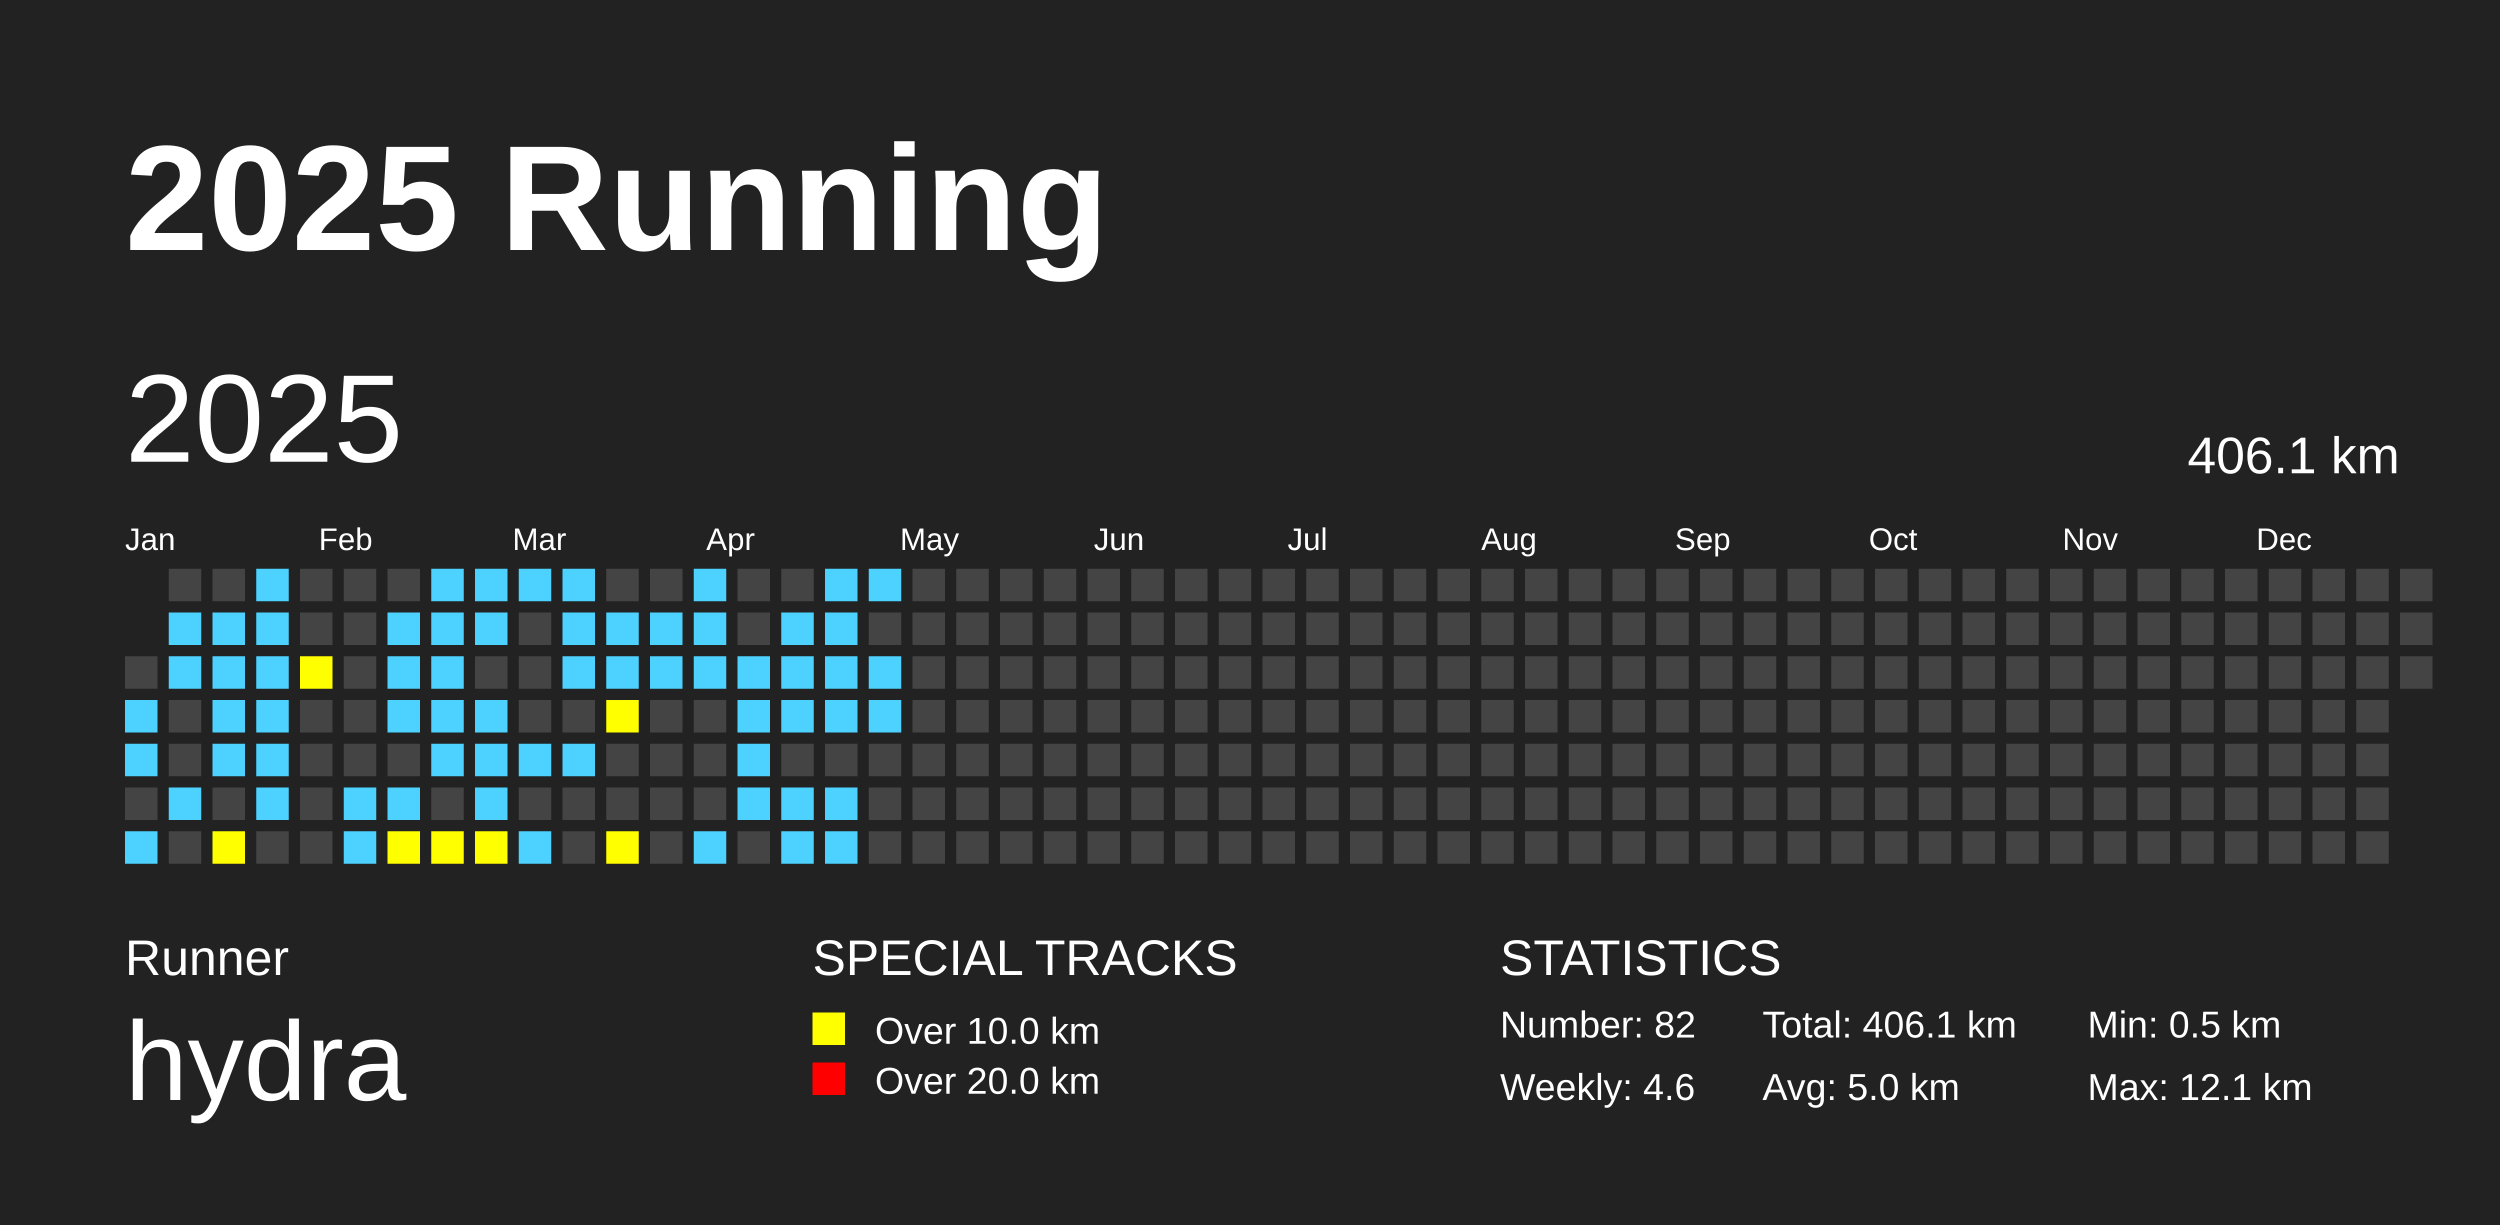
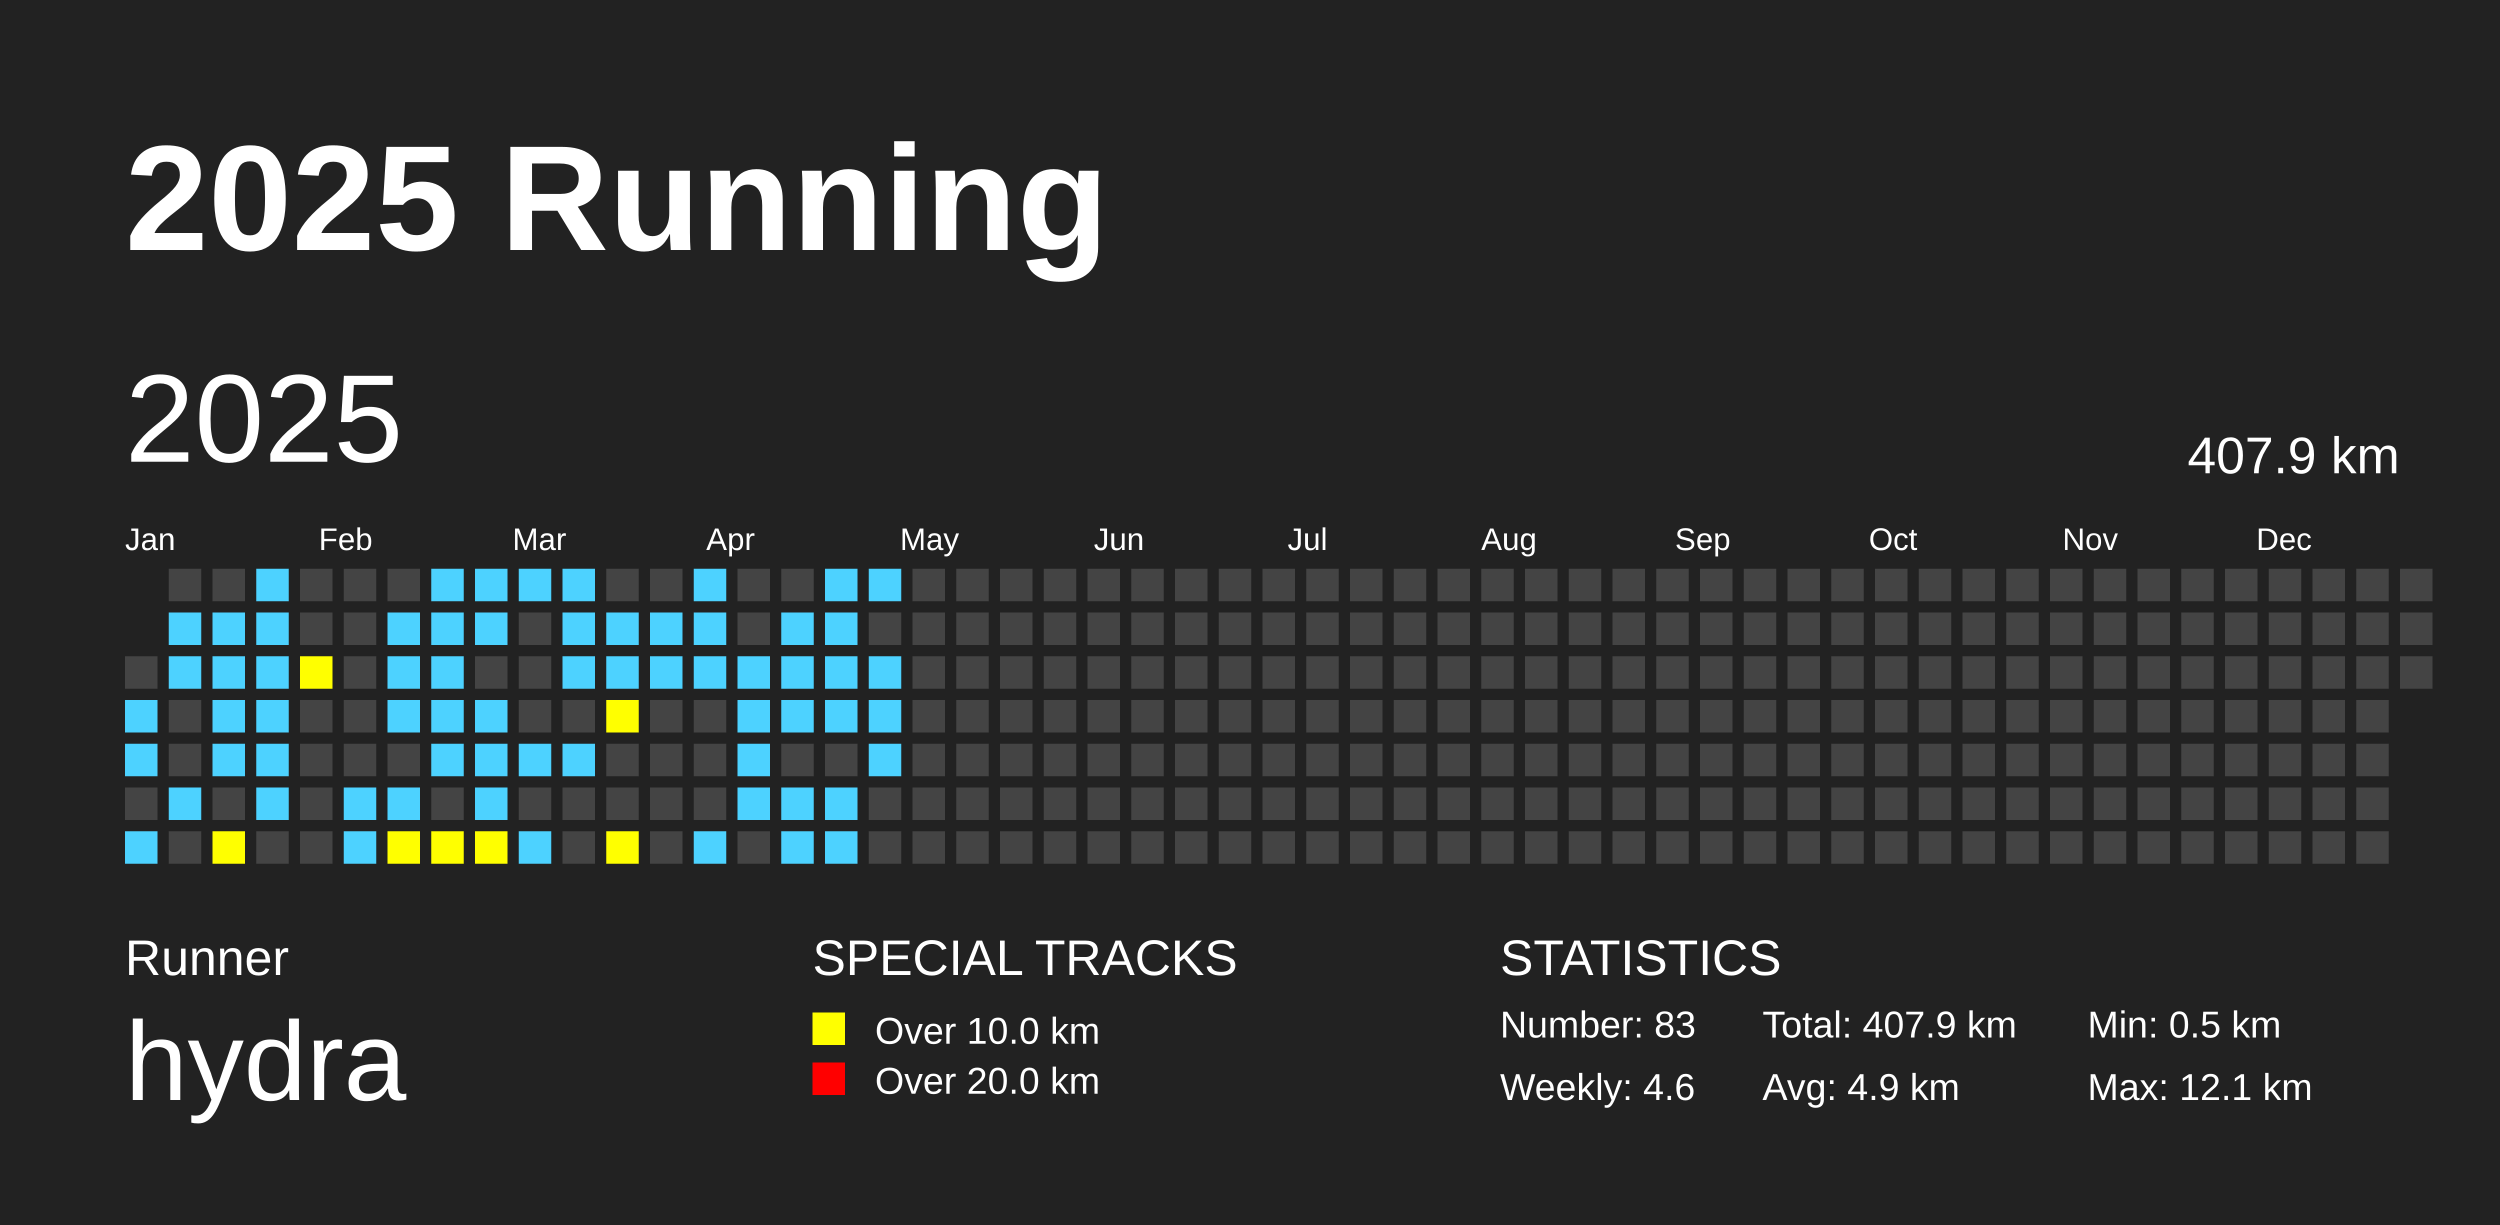
<svg xmlns="http://www.w3.org/2000/svg" baseProfile="full" height="98mm" version="1.1" viewBox="0,0,200,98" width="200mm">
  <defs />
  <rect fill="#222222" height="98" width="200" x="0" y="0" />
  <text fill="#FFFFFF" style="font-size:12px; font-family:Arial; font-weight:bold;" x="10" y="20">2025 Running</text>
  <text fill="#FFFFFF" style="font-size:4px; font-family:Arial" x="10" y="78">Runner</text>
  <text fill="#FFFFFF" style="font-size:9px; font-family:Arial" x="10" y="88">hydra</text>
  <text fill="#FFFFFF" style="font-size:4px; font-family:Arial" x="65" y="78">SPECIAL TRACKS</text>
  <rect fill="yellow" height="2.6" width="2.6" x="65" y="81" />
  <text fill="#FFFFFF" style="font-size:3px; font-family:Arial" x="70" y="83.5">Over 10.0 km</text>
  <rect fill="red" height="2.6" width="2.6" x="65" y="85" />
  <text fill="#FFFFFF" style="font-size:3px; font-family:Arial" x="70" y="87.5">Over 20.0 km</text>
  <text fill="#FFFFFF" style="font-size:4px; font-family:Arial" x="120" y="78">STATISTICS</text>
-   <text fill="#FFFFFF" style="font-size:3px; font-family:Arial" x="120" y="83">Number: 82</text>
+   <text fill="#FFFFFF" style="font-size:3px; font-family:Arial" x="120" y="83">Number: 83</text>
  <text fill="#FFFFFF" style="font-size:3px; font-family:Arial" x="120" y="88">Weekly: 4.6</text>
-   <text fill="#FFFFFF" style="font-size:3px; font-family:Arial" x="141" y="83">Total: 406.1 km</text>
-   <text fill="#FFFFFF" style="font-size:3px; font-family:Arial" x="141" y="88">Avg: 5.0 km</text>
+   <text fill="#FFFFFF" style="font-size:3px; font-family:Arial" x="141" y="83">Total: 407.9 km</text>
+   <text fill="#FFFFFF" style="font-size:3px; font-family:Arial" x="141" y="88">Avg: 4.9 km</text>
  <text fill="#FFFFFF" style="font-size:3px; font-family:Arial" x="167" y="83">Min: 0.5 km</text>
  <text fill="#FFFFFF" style="font-size:3px; font-family:Arial" x="167" y="88">Max: 12.1 km</text>
  <text dominant-baseline="hanging" fill="#FFFFFF" style="font-size:10.0px; font-family:Arial;" x="10" y="30">2025</text>
-   <text dominant-baseline="hanging" fill="#FFFFFF" style="font-size:4.125px; font-family:Arial;" x="175" y="35">406.1 km</text>
+   <text dominant-baseline="hanging" fill="#FFFFFF" style="font-size:4.125px; font-family:Arial;" x="175" y="35">407.9 km</text>
  <text fill="#FFFFFF" style="font-size:2.5px; font-family:Arial" x="10.0" y="44">Jan</text>
  <text fill="#FFFFFF" style="font-size:2.5px; font-family:Arial" x="25.5" y="44">Feb</text>
  <text fill="#FFFFFF" style="font-size:2.5px; font-family:Arial" x="41.0" y="44">Mar</text>
  <text fill="#FFFFFF" style="font-size:2.5px; font-family:Arial" x="56.5" y="44">Apr</text>
  <text fill="#FFFFFF" style="font-size:2.5px; font-family:Arial" x="72.0" y="44">May</text>
  <text fill="#FFFFFF" style="font-size:2.5px; font-family:Arial" x="87.5" y="44">Jun</text>
  <text fill="#FFFFFF" style="font-size:2.5px; font-family:Arial" x="103.0" y="44">Jul</text>
  <text fill="#FFFFFF" style="font-size:2.5px; font-family:Arial" x="118.5" y="44">Aug</text>
  <text fill="#FFFFFF" style="font-size:2.5px; font-family:Arial" x="134.0" y="44">Sep</text>
  <text fill="#FFFFFF" style="font-size:2.5px; font-family:Arial" x="149.5" y="44">Oct</text>
  <text fill="#FFFFFF" style="font-size:2.5px; font-family:Arial" x="165.0" y="44">Nov</text>
  <text fill="#FFFFFF" style="font-size:2.5px; font-family:Arial" x="180.5" y="44">Dec</text>
  <rect fill="#444444" height="2.6" width="2.6" x="10.0" y="52.5" />
  <rect fill="#4DD2FF" height="2.6" width="2.6" x="10.0" y="56.0" />
  <rect fill="#4DD2FF" height="2.6" width="2.6" x="10.0" y="59.5" />
  <rect fill="#444444" height="2.6" width="2.6" x="10.0" y="63.0" />
  <rect fill="#4DD2FF" height="2.6" width="2.6" x="10.0" y="66.5" />
  <rect fill="#444444" height="2.6" width="2.6" x="13.5" y="45.5" />
  <rect fill="#4DD2FF" height="2.6" width="2.6" x="13.5" y="49.0" />
  <rect fill="#4DD2FF" height="2.6" width="2.6" x="13.5" y="52.5" />
  <rect fill="#444444" height="2.6" width="2.6" x="13.5" y="56.0" />
  <rect fill="#444444" height="2.6" width="2.6" x="13.5" y="59.5" />
  <rect fill="#4DD2FF" height="2.6" width="2.6" x="13.5" y="63.0" />
  <rect fill="#444444" height="2.6" width="2.6" x="13.5" y="66.5" />
  <rect fill="#444444" height="2.6" width="2.6" x="17.0" y="45.5" />
  <rect fill="#4DD2FF" height="2.6" width="2.6" x="17.0" y="49.0" />
  <rect fill="#4DD2FF" height="2.6" width="2.6" x="17.0" y="52.5" />
  <rect fill="#4DD2FF" height="2.6" width="2.6" x="17.0" y="56.0" />
  <rect fill="#4DD2FF" height="2.6" width="2.6" x="17.0" y="59.5" />
  <rect fill="#444444" height="2.6" width="2.6" x="17.0" y="63.0" />
  <rect fill="yellow" height="2.6" width="2.6" x="17.0" y="66.5" />
  <rect fill="#4DD2FF" height="2.6" width="2.6" x="20.5" y="45.5" />
  <rect fill="#4DD2FF" height="2.6" width="2.6" x="20.5" y="49.0" />
  <rect fill="#4DD2FF" height="2.6" width="2.6" x="20.5" y="52.5" />
  <rect fill="#4DD2FF" height="2.6" width="2.6" x="20.5" y="56.0" />
  <rect fill="#4DD2FF" height="2.6" width="2.6" x="20.5" y="59.5" />
  <rect fill="#4DD2FF" height="2.6" width="2.6" x="20.5" y="63.0" />
  <rect fill="#444444" height="2.6" width="2.6" x="20.5" y="66.5" />
  <rect fill="#444444" height="2.6" width="2.6" x="24.0" y="45.5" />
  <rect fill="#444444" height="2.6" width="2.6" x="24.0" y="49.0" />
  <rect fill="yellow" height="2.6" width="2.6" x="24.0" y="52.5" />
  <rect fill="#444444" height="2.6" width="2.6" x="24.0" y="56.0" />
  <rect fill="#444444" height="2.6" width="2.6" x="24.0" y="59.5" />
  <rect fill="#444444" height="2.6" width="2.6" x="24.0" y="63.0" />
  <rect fill="#444444" height="2.6" width="2.6" x="24.0" y="66.5" />
  <rect fill="#444444" height="2.6" width="2.6" x="27.5" y="45.5" />
  <rect fill="#444444" height="2.6" width="2.6" x="27.5" y="49.0" />
  <rect fill="#444444" height="2.6" width="2.6" x="27.5" y="52.5" />
  <rect fill="#444444" height="2.6" width="2.6" x="27.5" y="56.0" />
  <rect fill="#444444" height="2.6" width="2.6" x="27.5" y="59.5" />
  <rect fill="#4DD2FF" height="2.6" width="2.6" x="27.5" y="63.0" />
  <rect fill="#4DD2FF" height="2.6" width="2.6" x="27.5" y="66.5" />
  <rect fill="#444444" height="2.6" width="2.6" x="31.0" y="45.5" />
  <rect fill="#4DD2FF" height="2.6" width="2.6" x="31.0" y="49.0" />
  <rect fill="#4DD2FF" height="2.6" width="2.6" x="31.0" y="52.5" />
  <rect fill="#4DD2FF" height="2.6" width="2.6" x="31.0" y="56.0" />
  <rect fill="#444444" height="2.6" width="2.6" x="31.0" y="59.5" />
  <rect fill="#4DD2FF" height="2.6" width="2.6" x="31.0" y="63.0" />
  <rect fill="yellow" height="2.6" width="2.6" x="31.0" y="66.5" />
  <rect fill="#4DD2FF" height="2.6" width="2.6" x="34.5" y="45.5" />
  <rect fill="#4DD2FF" height="2.6" width="2.6" x="34.5" y="49.0" />
  <rect fill="#4DD2FF" height="2.6" width="2.6" x="34.5" y="52.5" />
  <rect fill="#4DD2FF" height="2.6" width="2.6" x="34.5" y="56.0" />
  <rect fill="#4DD2FF" height="2.6" width="2.6" x="34.5" y="59.5" />
  <rect fill="#444444" height="2.6" width="2.6" x="34.5" y="63.0" />
  <rect fill="yellow" height="2.6" width="2.6" x="34.5" y="66.5" />
  <rect fill="#4DD2FF" height="2.6" width="2.6" x="38.0" y="45.5" />
  <rect fill="#4DD2FF" height="2.6" width="2.6" x="38.0" y="49.0" />
  <rect fill="#444444" height="2.6" width="2.6" x="38.0" y="52.5" />
  <rect fill="#4DD2FF" height="2.6" width="2.6" x="38.0" y="56.0" />
  <rect fill="#4DD2FF" height="2.6" width="2.6" x="38.0" y="59.5" />
  <rect fill="#4DD2FF" height="2.6" width="2.6" x="38.0" y="63.0" />
  <rect fill="yellow" height="2.6" width="2.6" x="38.0" y="66.5" />
  <rect fill="#4DD2FF" height="2.6" width="2.6" x="41.5" y="45.5" />
  <rect fill="#444444" height="2.6" width="2.6" x="41.5" y="49.0" />
  <rect fill="#444444" height="2.6" width="2.6" x="41.5" y="52.5" />
  <rect fill="#444444" height="2.6" width="2.6" x="41.5" y="56.0" />
  <rect fill="#4DD2FF" height="2.6" width="2.6" x="41.5" y="59.5" />
  <rect fill="#444444" height="2.6" width="2.6" x="41.5" y="63.0" />
  <rect fill="#4DD2FF" height="2.6" width="2.6" x="41.5" y="66.5" />
  <rect fill="#4DD2FF" height="2.6" width="2.6" x="45.0" y="45.5" />
  <rect fill="#4DD2FF" height="2.6" width="2.6" x="45.0" y="49.0" />
  <rect fill="#4DD2FF" height="2.6" width="2.6" x="45.0" y="52.5" />
  <rect fill="#444444" height="2.6" width="2.6" x="45.0" y="56.0" />
  <rect fill="#4DD2FF" height="2.6" width="2.6" x="45.0" y="59.5" />
  <rect fill="#444444" height="2.6" width="2.6" x="45.0" y="63.0" />
  <rect fill="#444444" height="2.6" width="2.6" x="45.0" y="66.5" />
  <rect fill="#444444" height="2.6" width="2.6" x="48.5" y="45.5" />
  <rect fill="#4DD2FF" height="2.6" width="2.6" x="48.5" y="49.0" />
  <rect fill="#4DD2FF" height="2.6" width="2.6" x="48.5" y="52.5" />
  <rect fill="yellow" height="2.6" width="2.6" x="48.5" y="56.0" />
  <rect fill="#444444" height="2.6" width="2.6" x="48.5" y="59.5" />
  <rect fill="#444444" height="2.6" width="2.6" x="48.5" y="63.0" />
  <rect fill="yellow" height="2.6" width="2.6" x="48.5" y="66.5" />
  <rect fill="#444444" height="2.6" width="2.6" x="52.0" y="45.5" />
  <rect fill="#4DD2FF" height="2.6" width="2.6" x="52.0" y="49.0" />
  <rect fill="#4DD2FF" height="2.6" width="2.6" x="52.0" y="52.5" />
  <rect fill="#444444" height="2.6" width="2.6" x="52.0" y="56.0" />
  <rect fill="#444444" height="2.6" width="2.6" x="52.0" y="59.5" />
  <rect fill="#444444" height="2.6" width="2.6" x="52.0" y="63.0" />
  <rect fill="#444444" height="2.6" width="2.6" x="52.0" y="66.5" />
  <rect fill="#4DD2FF" height="2.6" width="2.6" x="55.5" y="45.5" />
  <rect fill="#4DD2FF" height="2.6" width="2.6" x="55.5" y="49.0" />
  <rect fill="#4DD2FF" height="2.6" width="2.6" x="55.5" y="52.5" />
  <rect fill="#444444" height="2.6" width="2.6" x="55.5" y="56.0" />
  <rect fill="#444444" height="2.6" width="2.6" x="55.5" y="59.5" />
  <rect fill="#444444" height="2.6" width="2.6" x="55.5" y="63.0" />
  <rect fill="#4DD2FF" height="2.6" width="2.6" x="55.5" y="66.5" />
  <rect fill="#444444" height="2.6" width="2.6" x="59.0" y="45.5" />
  <rect fill="#444444" height="2.6" width="2.6" x="59.0" y="49.0" />
  <rect fill="#4DD2FF" height="2.6" width="2.6" x="59.0" y="52.5" />
  <rect fill="#4DD2FF" height="2.6" width="2.6" x="59.0" y="56.0" />
  <rect fill="#4DD2FF" height="2.6" width="2.6" x="59.0" y="59.5" />
  <rect fill="#4DD2FF" height="2.6" width="2.6" x="59.0" y="63.0" />
  <rect fill="#444444" height="2.6" width="2.6" x="59.0" y="66.5" />
  <rect fill="#444444" height="2.6" width="2.6" x="62.5" y="45.5" />
  <rect fill="#4DD2FF" height="2.6" width="2.6" x="62.5" y="49.0" />
  <rect fill="#4DD2FF" height="2.6" width="2.6" x="62.5" y="52.5" />
  <rect fill="#4DD2FF" height="2.6" width="2.6" x="62.5" y="56.0" />
  <rect fill="#444444" height="2.6" width="2.6" x="62.5" y="59.5" />
  <rect fill="#4DD2FF" height="2.6" width="2.6" x="62.5" y="63.0" />
  <rect fill="#4DD2FF" height="2.6" width="2.6" x="62.5" y="66.5" />
  <rect fill="#4DD2FF" height="2.6" width="2.6" x="66.0" y="45.5" />
  <rect fill="#4DD2FF" height="2.6" width="2.6" x="66.0" y="49.0" />
  <rect fill="#4DD2FF" height="2.6" width="2.6" x="66.0" y="52.5" />
  <rect fill="#4DD2FF" height="2.6" width="2.6" x="66.0" y="56.0" />
  <rect fill="#444444" height="2.6" width="2.6" x="66.0" y="59.5" />
  <rect fill="#4DD2FF" height="2.6" width="2.6" x="66.0" y="63.0" />
  <rect fill="#4DD2FF" height="2.6" width="2.6" x="66.0" y="66.5" />
  <rect fill="#4DD2FF" height="2.6" width="2.6" x="69.5" y="45.5" />
  <rect fill="#444444" height="2.6" width="2.6" x="69.5" y="49.0" />
  <rect fill="#4DD2FF" height="2.6" width="2.6" x="69.5" y="52.5" />
  <rect fill="#4DD2FF" height="2.6" width="2.6" x="69.5" y="56.0" />
-   <rect fill="#444444" height="2.6" width="2.6" x="69.5" y="59.5" />
+   <rect fill="#4DD2FF" height="2.6" width="2.6" x="69.5" y="59.5" />
  <rect fill="#444444" height="2.6" width="2.6" x="69.5" y="63.0" />
  <rect fill="#444444" height="2.6" width="2.6" x="69.5" y="66.5" />
  <rect fill="#444444" height="2.6" width="2.6" x="73.0" y="45.5" />
  <rect fill="#444444" height="2.6" width="2.6" x="73.0" y="49.0" />
  <rect fill="#444444" height="2.6" width="2.6" x="73.0" y="52.5" />
  <rect fill="#444444" height="2.6" width="2.6" x="73.0" y="56.0" />
  <rect fill="#444444" height="2.6" width="2.6" x="73.0" y="59.5" />
  <rect fill="#444444" height="2.6" width="2.6" x="73.0" y="63.0" />
  <rect fill="#444444" height="2.6" width="2.6" x="73.0" y="66.5" />
  <rect fill="#444444" height="2.6" width="2.6" x="76.5" y="45.5" />
  <rect fill="#444444" height="2.6" width="2.6" x="76.5" y="49.0" />
  <rect fill="#444444" height="2.6" width="2.6" x="76.5" y="52.5" />
  <rect fill="#444444" height="2.6" width="2.6" x="76.5" y="56.0" />
  <rect fill="#444444" height="2.6" width="2.6" x="76.5" y="59.5" />
  <rect fill="#444444" height="2.6" width="2.6" x="76.5" y="63.0" />
  <rect fill="#444444" height="2.6" width="2.6" x="76.5" y="66.5" />
  <rect fill="#444444" height="2.6" width="2.6" x="80.0" y="45.5" />
  <rect fill="#444444" height="2.6" width="2.6" x="80.0" y="49.0" />
  <rect fill="#444444" height="2.6" width="2.6" x="80.0" y="52.5" />
  <rect fill="#444444" height="2.6" width="2.6" x="80.0" y="56.0" />
  <rect fill="#444444" height="2.6" width="2.6" x="80.0" y="59.5" />
  <rect fill="#444444" height="2.6" width="2.6" x="80.0" y="63.0" />
  <rect fill="#444444" height="2.6" width="2.6" x="80.0" y="66.5" />
  <rect fill="#444444" height="2.6" width="2.6" x="83.5" y="45.5" />
  <rect fill="#444444" height="2.6" width="2.6" x="83.5" y="49.0" />
  <rect fill="#444444" height="2.6" width="2.6" x="83.5" y="52.5" />
  <rect fill="#444444" height="2.6" width="2.6" x="83.5" y="56.0" />
  <rect fill="#444444" height="2.6" width="2.6" x="83.5" y="59.5" />
  <rect fill="#444444" height="2.6" width="2.6" x="83.5" y="63.0" />
  <rect fill="#444444" height="2.6" width="2.6" x="83.5" y="66.5" />
  <rect fill="#444444" height="2.6" width="2.6" x="87.0" y="45.5" />
  <rect fill="#444444" height="2.6" width="2.6" x="87.0" y="49.0" />
  <rect fill="#444444" height="2.6" width="2.6" x="87.0" y="52.5" />
  <rect fill="#444444" height="2.6" width="2.6" x="87.0" y="56.0" />
  <rect fill="#444444" height="2.6" width="2.6" x="87.0" y="59.5" />
  <rect fill="#444444" height="2.6" width="2.6" x="87.0" y="63.0" />
  <rect fill="#444444" height="2.6" width="2.6" x="87.0" y="66.5" />
  <rect fill="#444444" height="2.6" width="2.6" x="90.5" y="45.5" />
  <rect fill="#444444" height="2.6" width="2.6" x="90.5" y="49.0" />
  <rect fill="#444444" height="2.6" width="2.6" x="90.5" y="52.5" />
  <rect fill="#444444" height="2.6" width="2.6" x="90.5" y="56.0" />
  <rect fill="#444444" height="2.6" width="2.6" x="90.5" y="59.5" />
  <rect fill="#444444" height="2.6" width="2.6" x="90.5" y="63.0" />
  <rect fill="#444444" height="2.6" width="2.6" x="90.5" y="66.5" />
  <rect fill="#444444" height="2.6" width="2.6" x="94.0" y="45.5" />
  <rect fill="#444444" height="2.6" width="2.6" x="94.0" y="49.0" />
  <rect fill="#444444" height="2.6" width="2.6" x="94.0" y="52.5" />
  <rect fill="#444444" height="2.6" width="2.6" x="94.0" y="56.0" />
  <rect fill="#444444" height="2.6" width="2.6" x="94.0" y="59.5" />
  <rect fill="#444444" height="2.6" width="2.6" x="94.0" y="63.0" />
  <rect fill="#444444" height="2.6" width="2.6" x="94.0" y="66.5" />
  <rect fill="#444444" height="2.6" width="2.6" x="97.5" y="45.5" />
  <rect fill="#444444" height="2.6" width="2.6" x="97.5" y="49.0" />
  <rect fill="#444444" height="2.6" width="2.6" x="97.5" y="52.5" />
  <rect fill="#444444" height="2.6" width="2.6" x="97.5" y="56.0" />
  <rect fill="#444444" height="2.6" width="2.6" x="97.5" y="59.5" />
  <rect fill="#444444" height="2.6" width="2.6" x="97.5" y="63.0" />
  <rect fill="#444444" height="2.6" width="2.6" x="97.5" y="66.5" />
  <rect fill="#444444" height="2.6" width="2.6" x="101.0" y="45.5" />
  <rect fill="#444444" height="2.6" width="2.6" x="101.0" y="49.0" />
  <rect fill="#444444" height="2.6" width="2.6" x="101.0" y="52.5" />
  <rect fill="#444444" height="2.6" width="2.6" x="101.0" y="56.0" />
  <rect fill="#444444" height="2.6" width="2.6" x="101.0" y="59.5" />
  <rect fill="#444444" height="2.6" width="2.6" x="101.0" y="63.0" />
  <rect fill="#444444" height="2.6" width="2.6" x="101.0" y="66.5" />
  <rect fill="#444444" height="2.6" width="2.6" x="104.5" y="45.5" />
  <rect fill="#444444" height="2.6" width="2.6" x="104.5" y="49.0" />
  <rect fill="#444444" height="2.6" width="2.6" x="104.5" y="52.5" />
  <rect fill="#444444" height="2.6" width="2.6" x="104.5" y="56.0" />
  <rect fill="#444444" height="2.6" width="2.6" x="104.5" y="59.5" />
  <rect fill="#444444" height="2.6" width="2.6" x="104.5" y="63.0" />
  <rect fill="#444444" height="2.6" width="2.6" x="104.5" y="66.5" />
  <rect fill="#444444" height="2.6" width="2.6" x="108.0" y="45.5" />
  <rect fill="#444444" height="2.6" width="2.6" x="108.0" y="49.0" />
  <rect fill="#444444" height="2.6" width="2.6" x="108.0" y="52.5" />
  <rect fill="#444444" height="2.6" width="2.6" x="108.0" y="56.0" />
  <rect fill="#444444" height="2.6" width="2.6" x="108.0" y="59.5" />
  <rect fill="#444444" height="2.6" width="2.6" x="108.0" y="63.0" />
  <rect fill="#444444" height="2.6" width="2.6" x="108.0" y="66.5" />
  <rect fill="#444444" height="2.6" width="2.6" x="111.5" y="45.5" />
  <rect fill="#444444" height="2.6" width="2.6" x="111.5" y="49.0" />
  <rect fill="#444444" height="2.6" width="2.6" x="111.5" y="52.5" />
  <rect fill="#444444" height="2.6" width="2.6" x="111.5" y="56.0" />
  <rect fill="#444444" height="2.6" width="2.6" x="111.5" y="59.5" />
  <rect fill="#444444" height="2.6" width="2.6" x="111.5" y="63.0" />
  <rect fill="#444444" height="2.6" width="2.6" x="111.5" y="66.5" />
  <rect fill="#444444" height="2.6" width="2.6" x="115.0" y="45.5" />
  <rect fill="#444444" height="2.6" width="2.6" x="115.0" y="49.0" />
  <rect fill="#444444" height="2.6" width="2.6" x="115.0" y="52.5" />
  <rect fill="#444444" height="2.6" width="2.6" x="115.0" y="56.0" />
  <rect fill="#444444" height="2.6" width="2.6" x="115.0" y="59.5" />
  <rect fill="#444444" height="2.6" width="2.6" x="115.0" y="63.0" />
  <rect fill="#444444" height="2.6" width="2.6" x="115.0" y="66.5" />
  <rect fill="#444444" height="2.6" width="2.6" x="118.5" y="45.5" />
  <rect fill="#444444" height="2.6" width="2.6" x="118.5" y="49.0" />
  <rect fill="#444444" height="2.6" width="2.6" x="118.5" y="52.5" />
  <rect fill="#444444" height="2.6" width="2.6" x="118.5" y="56.0" />
  <rect fill="#444444" height="2.6" width="2.6" x="118.5" y="59.5" />
  <rect fill="#444444" height="2.6" width="2.6" x="118.5" y="63.0" />
  <rect fill="#444444" height="2.6" width="2.6" x="118.5" y="66.5" />
  <rect fill="#444444" height="2.6" width="2.6" x="122.0" y="45.5" />
  <rect fill="#444444" height="2.6" width="2.6" x="122.0" y="49.0" />
  <rect fill="#444444" height="2.6" width="2.6" x="122.0" y="52.5" />
  <rect fill="#444444" height="2.6" width="2.6" x="122.0" y="56.0" />
  <rect fill="#444444" height="2.6" width="2.6" x="122.0" y="59.5" />
  <rect fill="#444444" height="2.6" width="2.6" x="122.0" y="63.0" />
  <rect fill="#444444" height="2.6" width="2.6" x="122.0" y="66.5" />
  <rect fill="#444444" height="2.6" width="2.6" x="125.5" y="45.5" />
  <rect fill="#444444" height="2.6" width="2.6" x="125.5" y="49.0" />
  <rect fill="#444444" height="2.6" width="2.6" x="125.5" y="52.5" />
  <rect fill="#444444" height="2.6" width="2.6" x="125.5" y="56.0" />
  <rect fill="#444444" height="2.6" width="2.6" x="125.5" y="59.5" />
  <rect fill="#444444" height="2.6" width="2.6" x="125.5" y="63.0" />
  <rect fill="#444444" height="2.6" width="2.6" x="125.5" y="66.5" />
  <rect fill="#444444" height="2.6" width="2.6" x="129.0" y="45.5" />
  <rect fill="#444444" height="2.6" width="2.6" x="129.0" y="49.0" />
  <rect fill="#444444" height="2.6" width="2.6" x="129.0" y="52.5" />
  <rect fill="#444444" height="2.6" width="2.6" x="129.0" y="56.0" />
  <rect fill="#444444" height="2.6" width="2.6" x="129.0" y="59.5" />
  <rect fill="#444444" height="2.6" width="2.6" x="129.0" y="63.0" />
  <rect fill="#444444" height="2.6" width="2.6" x="129.0" y="66.5" />
  <rect fill="#444444" height="2.6" width="2.6" x="132.5" y="45.5" />
  <rect fill="#444444" height="2.6" width="2.6" x="132.5" y="49.0" />
  <rect fill="#444444" height="2.6" width="2.6" x="132.5" y="52.5" />
  <rect fill="#444444" height="2.6" width="2.6" x="132.5" y="56.0" />
  <rect fill="#444444" height="2.6" width="2.6" x="132.5" y="59.5" />
  <rect fill="#444444" height="2.6" width="2.6" x="132.5" y="63.0" />
  <rect fill="#444444" height="2.6" width="2.6" x="132.5" y="66.5" />
  <rect fill="#444444" height="2.6" width="2.6" x="136.0" y="45.5" />
  <rect fill="#444444" height="2.6" width="2.6" x="136.0" y="49.0" />
  <rect fill="#444444" height="2.6" width="2.6" x="136.0" y="52.5" />
  <rect fill="#444444" height="2.6" width="2.6" x="136.0" y="56.0" />
  <rect fill="#444444" height="2.6" width="2.6" x="136.0" y="59.5" />
  <rect fill="#444444" height="2.6" width="2.6" x="136.0" y="63.0" />
  <rect fill="#444444" height="2.6" width="2.6" x="136.0" y="66.5" />
  <rect fill="#444444" height="2.6" width="2.6" x="139.5" y="45.5" />
  <rect fill="#444444" height="2.6" width="2.6" x="139.5" y="49.0" />
  <rect fill="#444444" height="2.6" width="2.6" x="139.5" y="52.5" />
  <rect fill="#444444" height="2.6" width="2.6" x="139.5" y="56.0" />
  <rect fill="#444444" height="2.6" width="2.6" x="139.5" y="59.5" />
  <rect fill="#444444" height="2.6" width="2.6" x="139.5" y="63.0" />
  <rect fill="#444444" height="2.6" width="2.6" x="139.5" y="66.5" />
  <rect fill="#444444" height="2.6" width="2.6" x="143.0" y="45.5" />
  <rect fill="#444444" height="2.6" width="2.6" x="143.0" y="49.0" />
  <rect fill="#444444" height="2.6" width="2.6" x="143.0" y="52.5" />
  <rect fill="#444444" height="2.6" width="2.6" x="143.0" y="56.0" />
  <rect fill="#444444" height="2.6" width="2.6" x="143.0" y="59.5" />
  <rect fill="#444444" height="2.6" width="2.6" x="143.0" y="63.0" />
  <rect fill="#444444" height="2.6" width="2.6" x="143.0" y="66.5" />
  <rect fill="#444444" height="2.6" width="2.6" x="146.5" y="45.5" />
  <rect fill="#444444" height="2.6" width="2.6" x="146.5" y="49.0" />
  <rect fill="#444444" height="2.6" width="2.6" x="146.5" y="52.5" />
  <rect fill="#444444" height="2.6" width="2.6" x="146.5" y="56.0" />
  <rect fill="#444444" height="2.6" width="2.6" x="146.5" y="59.5" />
  <rect fill="#444444" height="2.6" width="2.6" x="146.5" y="63.0" />
  <rect fill="#444444" height="2.6" width="2.6" x="146.5" y="66.5" />
  <rect fill="#444444" height="2.6" width="2.6" x="150.0" y="45.5" />
  <rect fill="#444444" height="2.6" width="2.6" x="150.0" y="49.0" />
  <rect fill="#444444" height="2.6" width="2.6" x="150.0" y="52.5" />
  <rect fill="#444444" height="2.6" width="2.6" x="150.0" y="56.0" />
  <rect fill="#444444" height="2.6" width="2.6" x="150.0" y="59.5" />
  <rect fill="#444444" height="2.6" width="2.6" x="150.0" y="63.0" />
  <rect fill="#444444" height="2.6" width="2.6" x="150.0" y="66.5" />
  <rect fill="#444444" height="2.6" width="2.6" x="153.5" y="45.5" />
  <rect fill="#444444" height="2.6" width="2.6" x="153.5" y="49.0" />
  <rect fill="#444444" height="2.6" width="2.6" x="153.5" y="52.5" />
  <rect fill="#444444" height="2.6" width="2.6" x="153.5" y="56.0" />
  <rect fill="#444444" height="2.6" width="2.6" x="153.5" y="59.5" />
  <rect fill="#444444" height="2.6" width="2.6" x="153.5" y="63.0" />
  <rect fill="#444444" height="2.6" width="2.6" x="153.5" y="66.5" />
  <rect fill="#444444" height="2.6" width="2.6" x="157.0" y="45.5" />
  <rect fill="#444444" height="2.6" width="2.6" x="157.0" y="49.0" />
  <rect fill="#444444" height="2.6" width="2.6" x="157.0" y="52.5" />
  <rect fill="#444444" height="2.6" width="2.6" x="157.0" y="56.0" />
  <rect fill="#444444" height="2.6" width="2.6" x="157.0" y="59.5" />
  <rect fill="#444444" height="2.6" width="2.6" x="157.0" y="63.0" />
  <rect fill="#444444" height="2.6" width="2.6" x="157.0" y="66.5" />
  <rect fill="#444444" height="2.6" width="2.6" x="160.5" y="45.5" />
  <rect fill="#444444" height="2.6" width="2.6" x="160.5" y="49.0" />
  <rect fill="#444444" height="2.6" width="2.6" x="160.5" y="52.5" />
  <rect fill="#444444" height="2.6" width="2.6" x="160.5" y="56.0" />
  <rect fill="#444444" height="2.6" width="2.6" x="160.5" y="59.5" />
  <rect fill="#444444" height="2.6" width="2.6" x="160.5" y="63.0" />
  <rect fill="#444444" height="2.6" width="2.6" x="160.5" y="66.5" />
  <rect fill="#444444" height="2.6" width="2.6" x="164.0" y="45.5" />
  <rect fill="#444444" height="2.6" width="2.6" x="164.0" y="49.0" />
  <rect fill="#444444" height="2.6" width="2.6" x="164.0" y="52.5" />
  <rect fill="#444444" height="2.6" width="2.6" x="164.0" y="56.0" />
  <rect fill="#444444" height="2.6" width="2.6" x="164.0" y="59.5" />
  <rect fill="#444444" height="2.6" width="2.6" x="164.0" y="63.0" />
  <rect fill="#444444" height="2.6" width="2.6" x="164.0" y="66.5" />
  <rect fill="#444444" height="2.6" width="2.6" x="167.5" y="45.5" />
  <rect fill="#444444" height="2.6" width="2.6" x="167.5" y="49.0" />
  <rect fill="#444444" height="2.6" width="2.6" x="167.5" y="52.5" />
  <rect fill="#444444" height="2.6" width="2.6" x="167.5" y="56.0" />
  <rect fill="#444444" height="2.6" width="2.6" x="167.5" y="59.5" />
  <rect fill="#444444" height="2.6" width="2.6" x="167.5" y="63.0" />
  <rect fill="#444444" height="2.6" width="2.6" x="167.5" y="66.5" />
  <rect fill="#444444" height="2.6" width="2.6" x="171.0" y="45.5" />
  <rect fill="#444444" height="2.6" width="2.6" x="171.0" y="49.0" />
  <rect fill="#444444" height="2.6" width="2.6" x="171.0" y="52.5" />
  <rect fill="#444444" height="2.6" width="2.6" x="171.0" y="56.0" />
  <rect fill="#444444" height="2.6" width="2.6" x="171.0" y="59.5" />
  <rect fill="#444444" height="2.6" width="2.6" x="171.0" y="63.0" />
  <rect fill="#444444" height="2.6" width="2.6" x="171.0" y="66.5" />
  <rect fill="#444444" height="2.6" width="2.6" x="174.5" y="45.5" />
  <rect fill="#444444" height="2.6" width="2.6" x="174.5" y="49.0" />
  <rect fill="#444444" height="2.6" width="2.6" x="174.5" y="52.5" />
  <rect fill="#444444" height="2.6" width="2.6" x="174.5" y="56.0" />
  <rect fill="#444444" height="2.6" width="2.6" x="174.5" y="59.5" />
  <rect fill="#444444" height="2.6" width="2.6" x="174.5" y="63.0" />
  <rect fill="#444444" height="2.6" width="2.6" x="174.5" y="66.5" />
  <rect fill="#444444" height="2.6" width="2.6" x="178.0" y="45.5" />
  <rect fill="#444444" height="2.6" width="2.6" x="178.0" y="49.0" />
  <rect fill="#444444" height="2.6" width="2.6" x="178.0" y="52.5" />
  <rect fill="#444444" height="2.6" width="2.6" x="178.0" y="56.0" />
  <rect fill="#444444" height="2.6" width="2.6" x="178.0" y="59.5" />
  <rect fill="#444444" height="2.6" width="2.6" x="178.0" y="63.0" />
  <rect fill="#444444" height="2.6" width="2.6" x="178.0" y="66.5" />
  <rect fill="#444444" height="2.6" width="2.6" x="181.5" y="45.5" />
  <rect fill="#444444" height="2.6" width="2.6" x="181.5" y="49.0" />
  <rect fill="#444444" height="2.6" width="2.6" x="181.5" y="52.5" />
  <rect fill="#444444" height="2.6" width="2.6" x="181.5" y="56.0" />
  <rect fill="#444444" height="2.6" width="2.6" x="181.5" y="59.5" />
  <rect fill="#444444" height="2.6" width="2.6" x="181.5" y="63.0" />
  <rect fill="#444444" height="2.6" width="2.6" x="181.5" y="66.5" />
  <rect fill="#444444" height="2.6" width="2.6" x="185.0" y="45.5" />
  <rect fill="#444444" height="2.6" width="2.6" x="185.0" y="49.0" />
  <rect fill="#444444" height="2.6" width="2.6" x="185.0" y="52.5" />
  <rect fill="#444444" height="2.6" width="2.6" x="185.0" y="56.0" />
  <rect fill="#444444" height="2.6" width="2.6" x="185.0" y="59.5" />
  <rect fill="#444444" height="2.6" width="2.6" x="185.0" y="63.0" />
  <rect fill="#444444" height="2.6" width="2.6" x="185.0" y="66.5" />
  <rect fill="#444444" height="2.6" width="2.6" x="188.5" y="45.5" />
  <rect fill="#444444" height="2.6" width="2.6" x="188.5" y="49.0" />
  <rect fill="#444444" height="2.6" width="2.6" x="188.5" y="52.5" />
  <rect fill="#444444" height="2.6" width="2.6" x="188.5" y="56.0" />
  <rect fill="#444444" height="2.6" width="2.6" x="188.5" y="59.5" />
  <rect fill="#444444" height="2.6" width="2.6" x="188.5" y="63.0" />
  <rect fill="#444444" height="2.6" width="2.6" x="188.5" y="66.5" />
  <rect fill="#444444" height="2.6" width="2.6" x="192.0" y="45.5" />
  <rect fill="#444444" height="2.6" width="2.6" x="192.0" y="49.0" />
  <rect fill="#444444" height="2.6" width="2.6" x="192.0" y="52.5" />
</svg>
